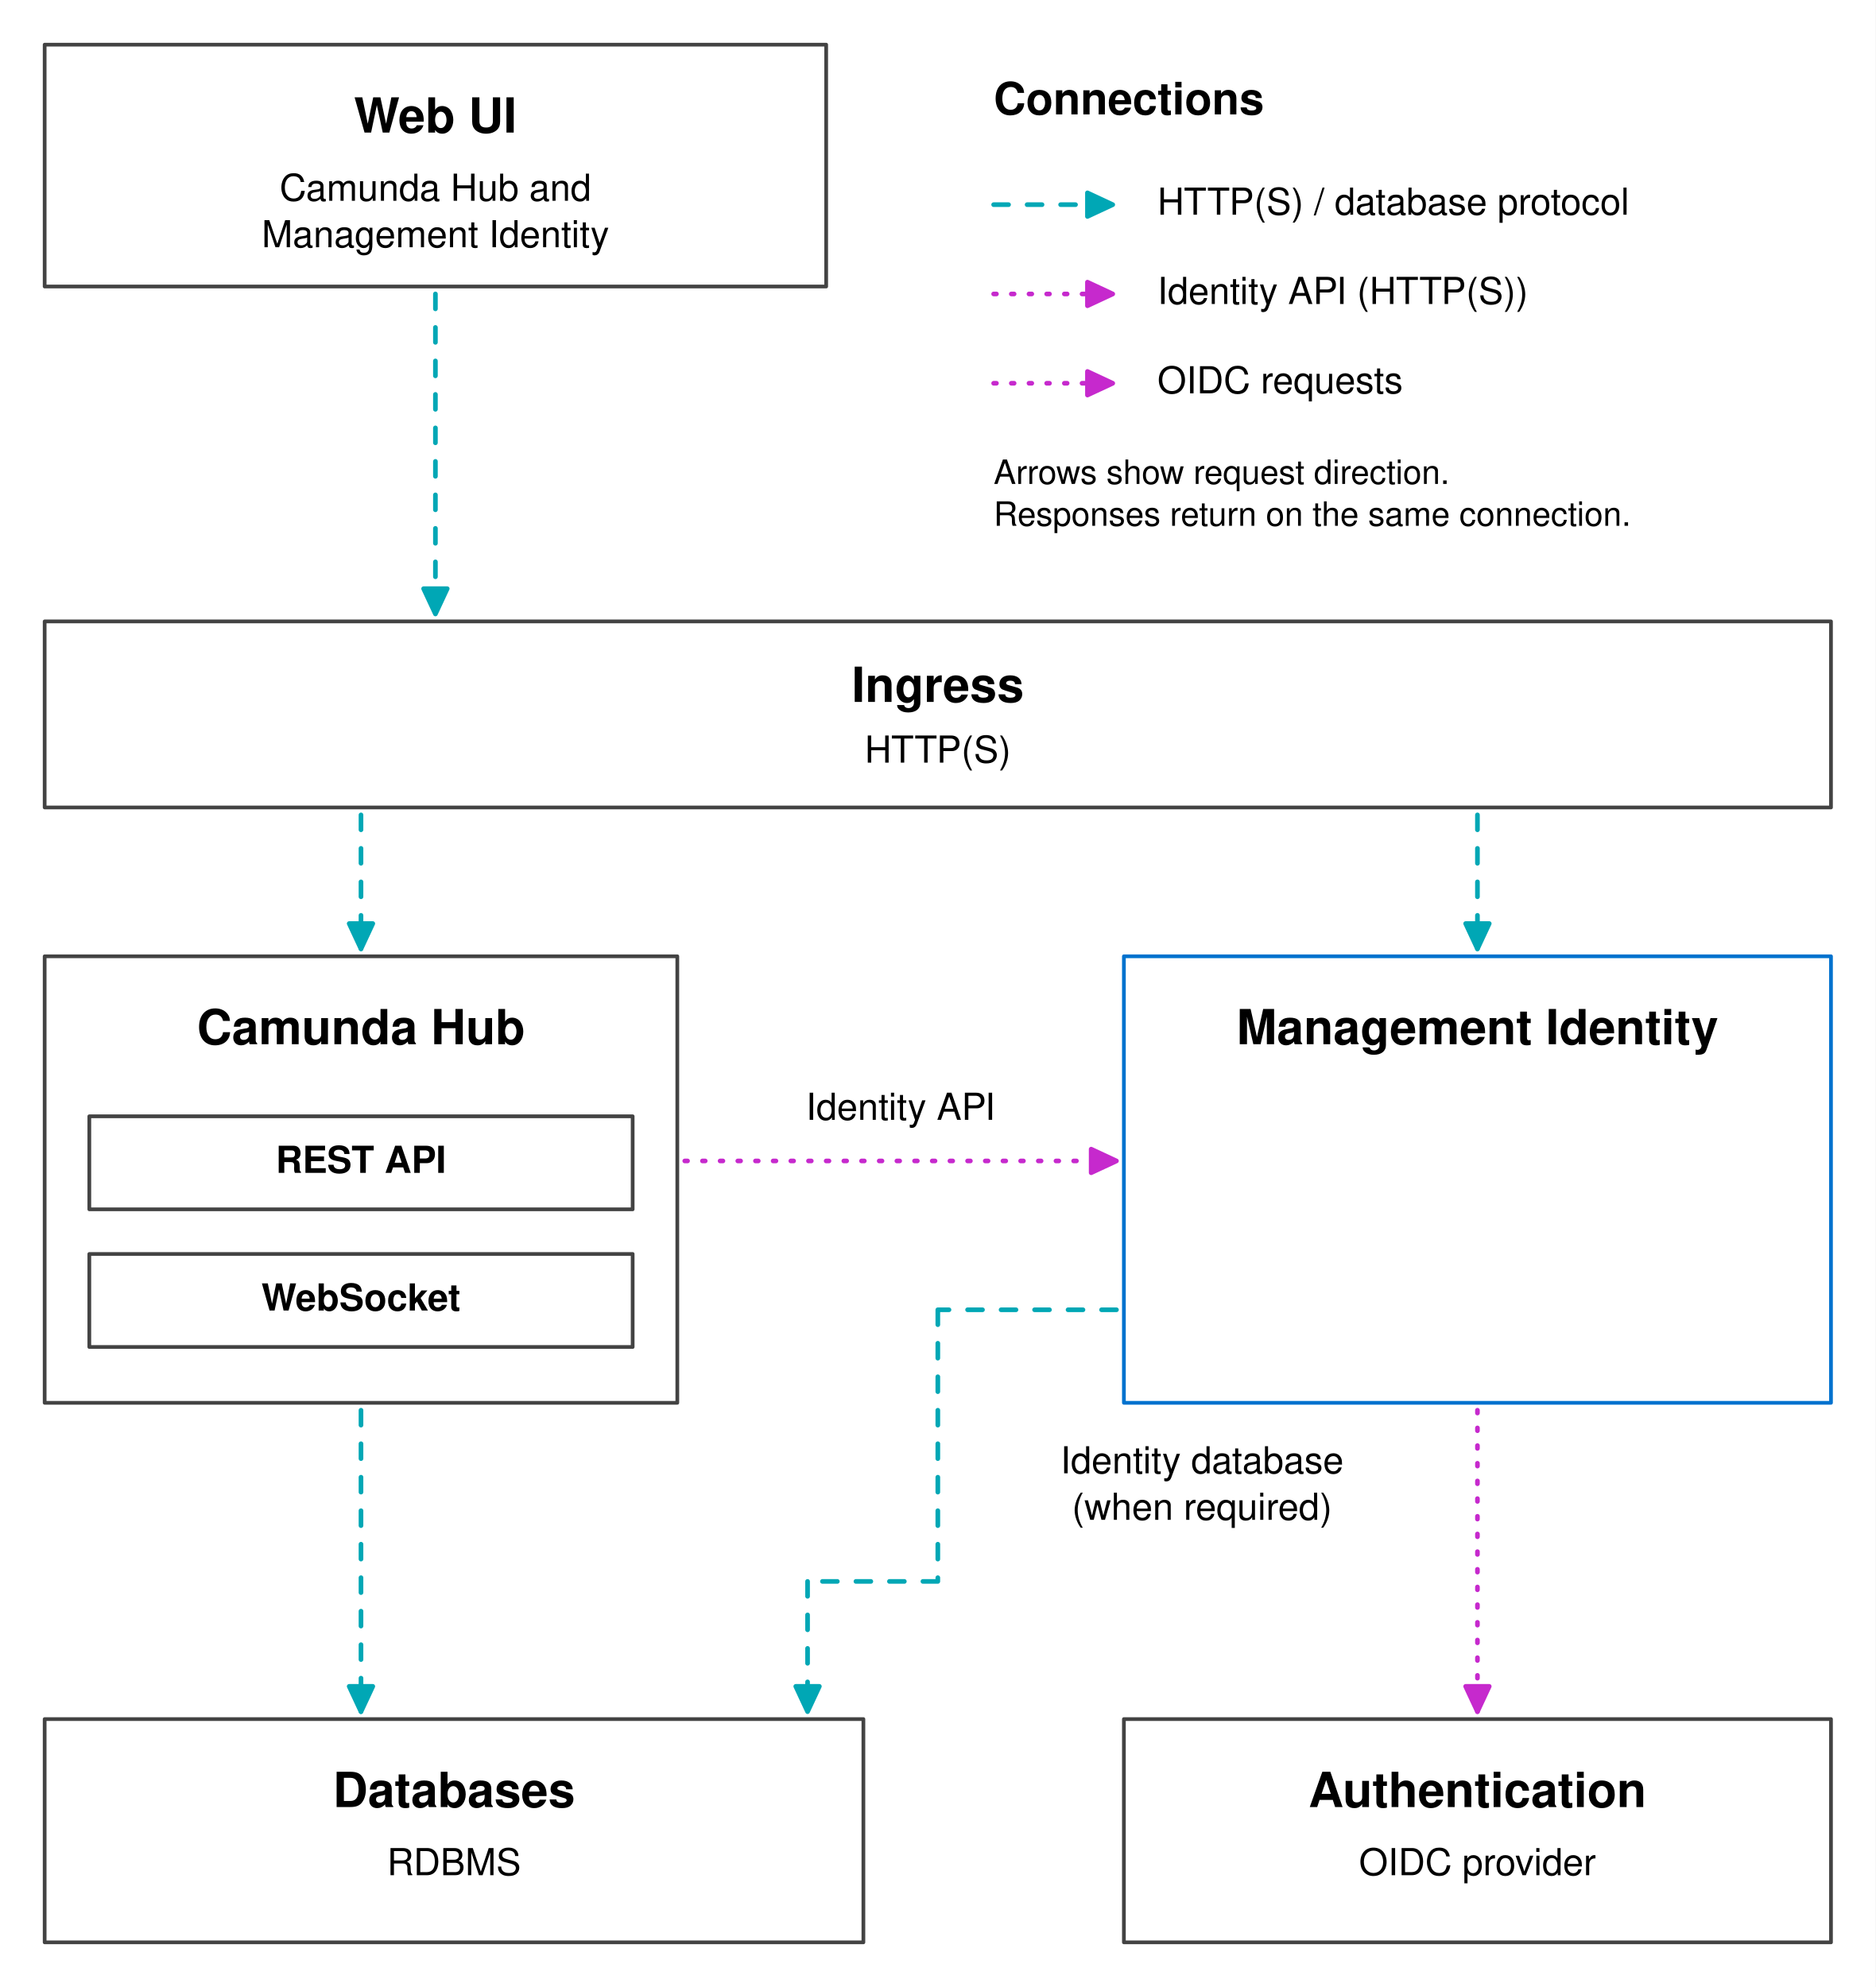
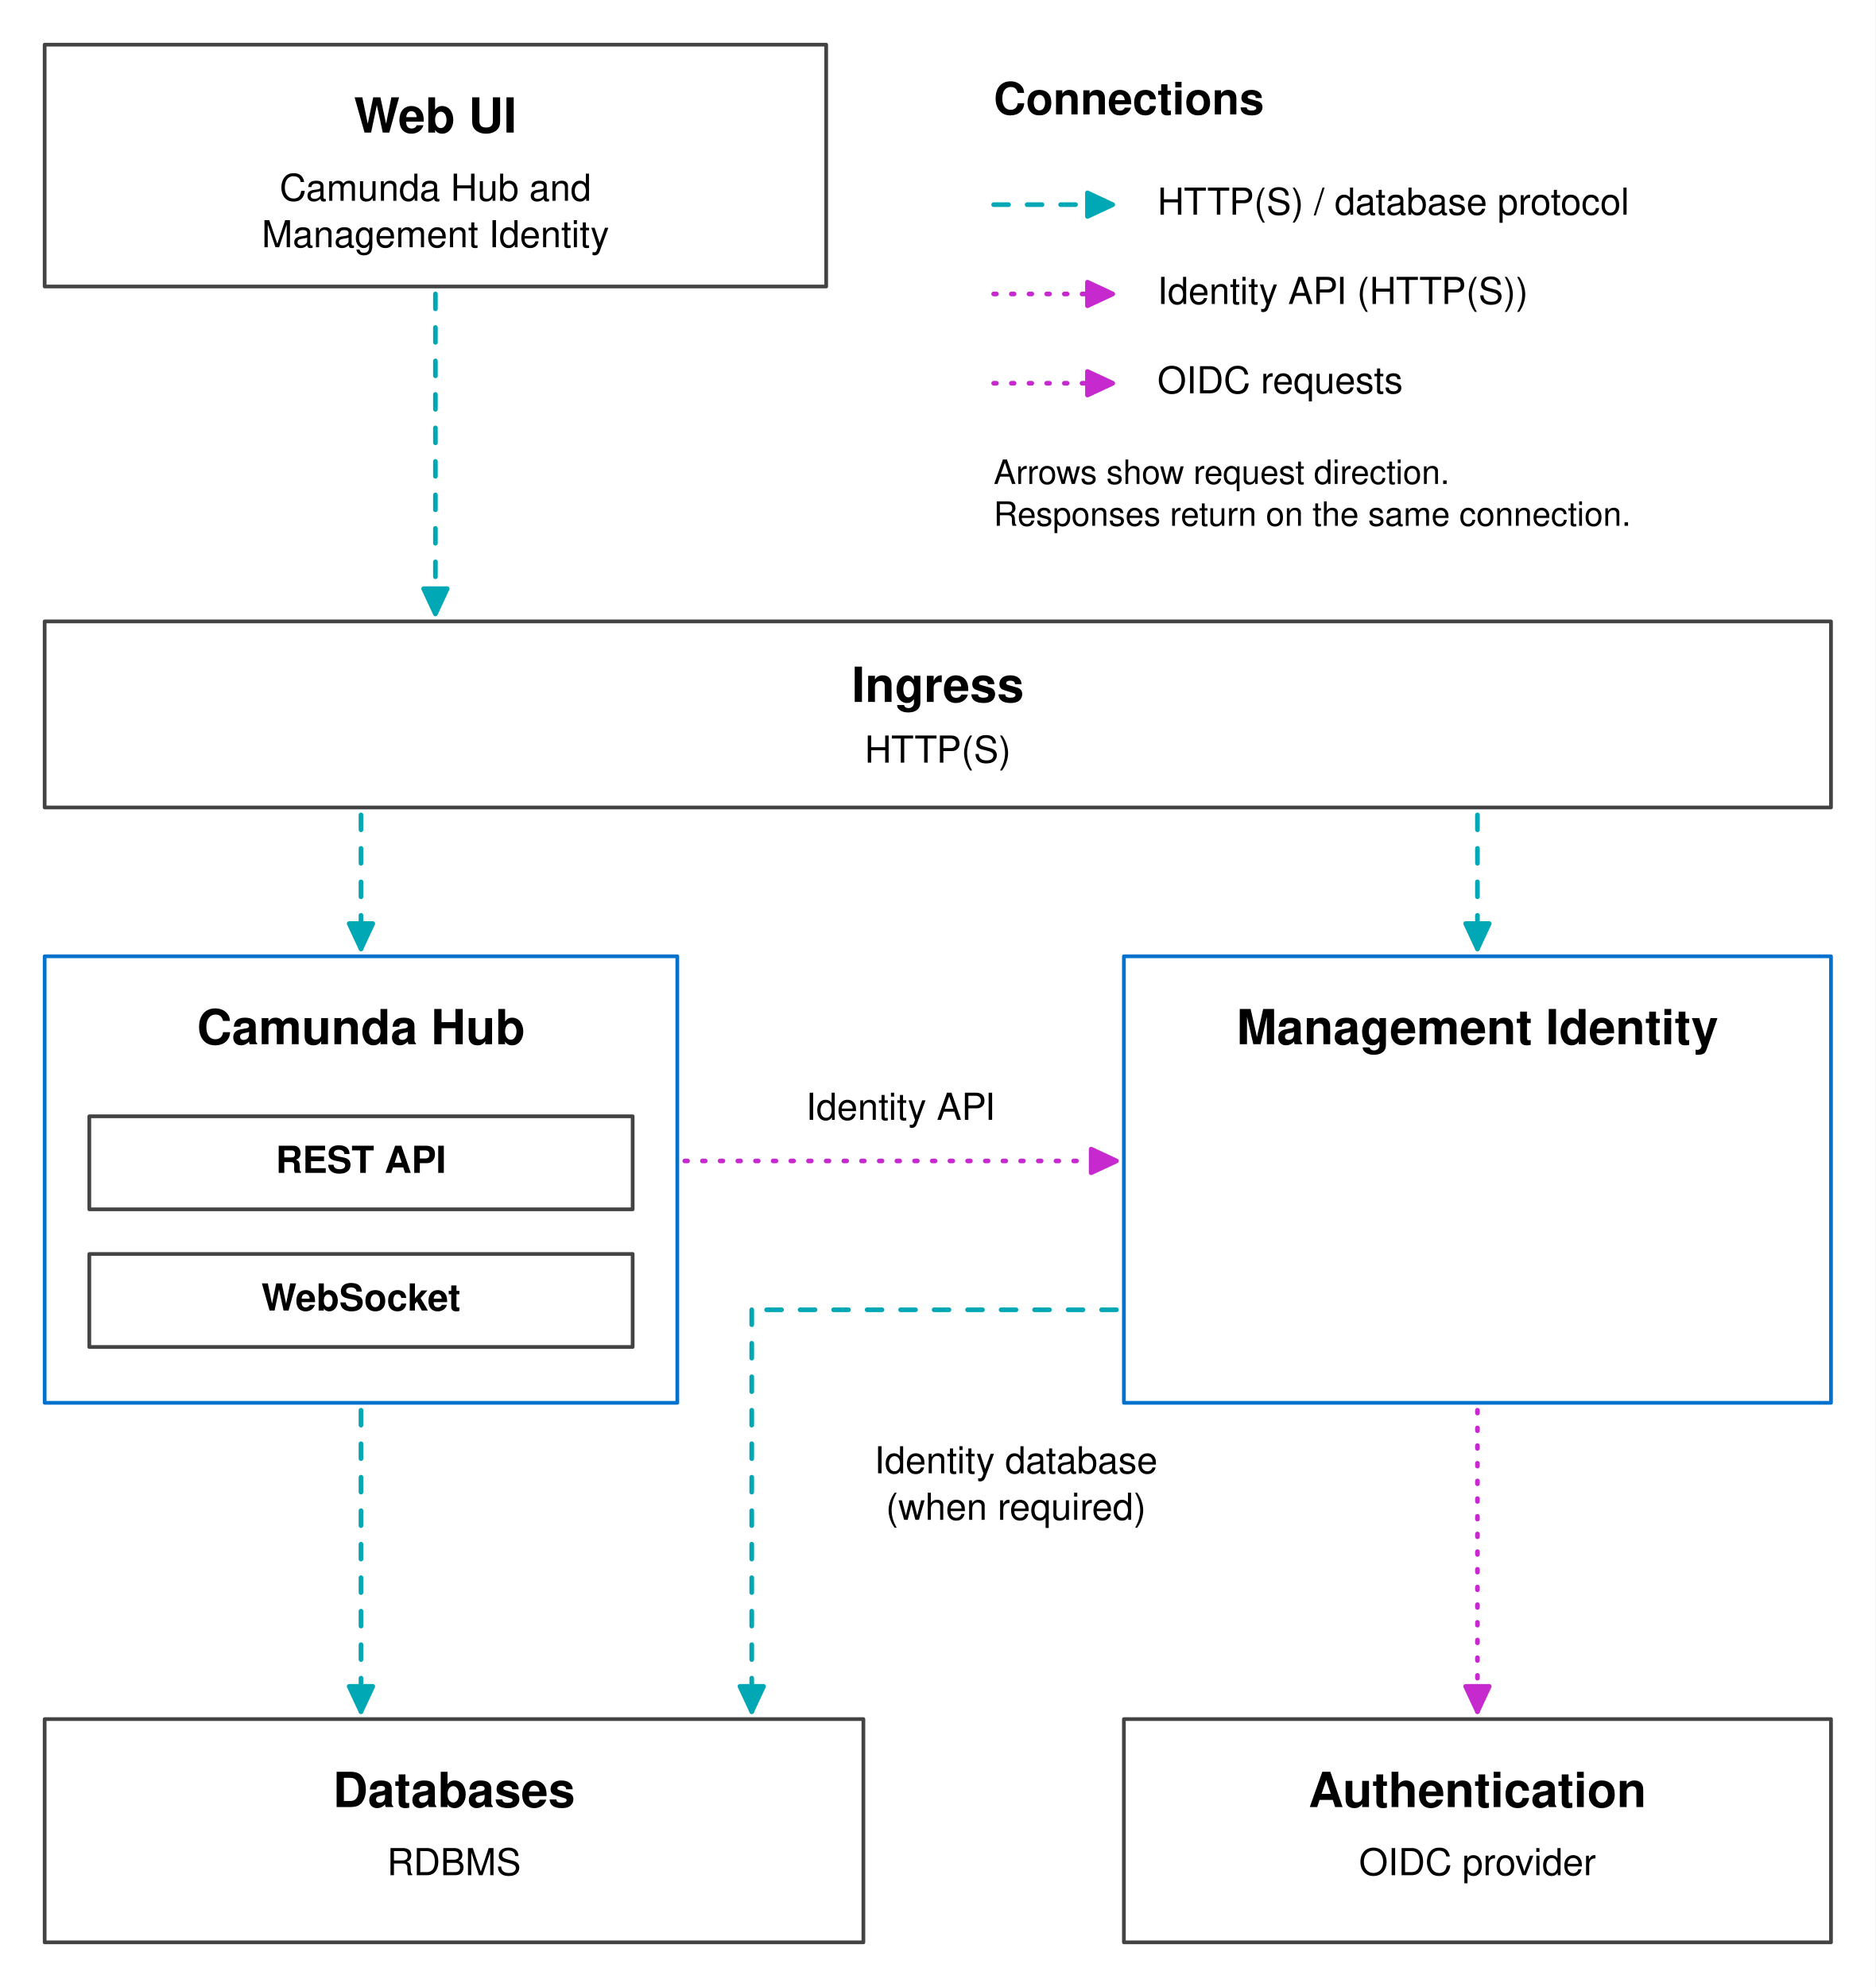
<svg xmlns="http://www.w3.org/2000/svg" version="1.1" viewBox="0 0 1008 1068" width="1008" height="1068">
  <defs>
    <style class="style-fonts">
      </style>
  </defs>
  <rect x="0" y="0" width="1008" height="1068" fill="#ffffff" />
  <g stroke-linecap="round" transform="translate(24 24) rotate(0 210 65)">
    <path d="M0 0 L420 0 L420 130 L0 130" stroke="none" stroke-width="0" fill="#FFFFFF" />
    <path d="M0 0 C84 0, 168 0, 420 0 M0 0 C114.24 0, 228.47 0, 420 0 M420 0 C420 30.57, 420 61.13, 420 130 M420 0 C420 48.79, 420 97.57, 420 130 M420 130 C268.16 130, 116.33 130, 0 130 M420 130 C318.82 130, 217.64 130, 0 130 M0 130 C0 85.71, 0 41.42, 0 0 M0 130 C0 84.3, 0 38.6, 0 0" stroke="#434343" stroke-width="2" fill="none" />
  </g>
  <g transform="translate(48 48) rotate(0 186 16.25)">
    <text x="186" y="23.271" font-family="Helvetica, Segoe UI Emoji" font-size="26px" fill="#000000" text-anchor="middle" style="white-space: pre;" direction="ltr" dominant-baseline="alphabetic" font-weight="700">Web UI</text>
  </g>
  <g transform="translate(48 90) rotate(0 186 25)">
    <text x="186" y="17.9" font-family="Helvetica, Segoe UI Emoji" font-size="20px" fill="#000000" text-anchor="middle" style="white-space: pre;" direction="ltr" dominant-baseline="alphabetic">Camunda Hub and</text>
    <text x="186" y="42.9" font-family="Helvetica, Segoe UI Emoji" font-size="20px" fill="#000000" text-anchor="middle" style="white-space: pre;" direction="ltr" dominant-baseline="alphabetic">Management Identity</text>
  </g>
  <g stroke-linecap="round" transform="translate(24 334) rotate(0 480 50)">
    <path d="M0 0 L960 0 L960 100 L0 100" stroke="none" stroke-width="0" fill="#FFFFFF" />
    <path d="M0 0 C192.02 0, 384.03 0, 960 0 M0 0 C276.46 0, 552.91 0, 960 0 M960 0 C960 34.05, 960 68.11, 960 100 M960 0 C960 30.11, 960 60.23, 960 100 M960 100 C723.79 100, 487.58 100, 0 100 M960 100 C610.91 100, 261.82 100, 0 100 M0 100 C0 63.72, 0 27.45, 0 0 M0 100 C0 79.39, 0 58.78, 0 0" stroke="#434343" stroke-width="2" fill="none" />
  </g>
  <g transform="translate(48 354) rotate(0 456 16.25)">
    <text x="456" y="23.271" font-family="Helvetica, Segoe UI Emoji" font-size="26px" fill="#000000" text-anchor="middle" style="white-space: pre;" direction="ltr" dominant-baseline="alphabetic" font-weight="700">Ingress</text>
  </g>
  <g transform="translate(48 392) rotate(0 456 12.5)">
    <text x="456" y="17.9" font-family="Helvetica, Segoe UI Emoji" font-size="20px" fill="#000000" text-anchor="middle" style="white-space: pre;" direction="ltr" dominant-baseline="alphabetic">HTTP(S)</text>
  </g>
  <g stroke-linecap="round" transform="translate(24 514) rotate(0 170 120)">
    <path d="M0 0 L340 0 L340 240 L0 240" stroke="none" stroke-width="0" fill="#FFFFFF" />
-     <path d="M0 0 C68.01 0, 136.02 0, 340 0 M0 0 C103.35 0, 206.69 0, 340 0 M340 0 C340 59.02, 340 118.05, 340 240 M340 0 C340 54.47, 340 108.95, 340 240 M340 240 C227.6 240, 115.2 240, 0 240 M340 240 C242.64 240, 145.27 240, 0 240 M0 240 C0 147.64, 0 55.29, 0 0 M0 240 C0 177.44, 0 114.89, 0 0" stroke="#434343" stroke-width="2" fill="none" />
+     <path d="M0 0 C68.01 0, 136.02 0, 340 0 M0 0 C103.35 0, 206.69 0, 340 0 M340 0 C340 59.02, 340 118.05, 340 240 M340 0 C340 54.47, 340 108.95, 340 240 M340 240 C227.6 240, 115.2 240, 0 240 M340 240 C242.64 240, 145.27 240, 0 240 M0 240 C0 147.64, 0 55.29, 0 0 M0 240 C0 177.44, 0 114.89, 0 0" stroke="#0072CE" stroke-width="2" fill="none" />
  </g>
  <g transform="translate(48 538) rotate(0 146 16.25)">
    <text x="146" y="23.271" font-family="Helvetica, Segoe UI Emoji" font-size="26px" fill="#000000" text-anchor="middle" style="white-space: pre;" direction="ltr" dominant-baseline="alphabetic" font-weight="700">Camunda Hub</text>
  </g>
  <g stroke-linecap="round" transform="translate(48 600) rotate(0 146 25)">
    <path d="M0 0 L292 0 L292 50 L0 50" stroke="none" stroke-width="0" fill="#FFFFFF" />
    <path d="M0 0 C58.41 0, 116.82 0, 292 0 M0 0 C72.4 0, 144.8 0, 292 0 M292 0 C292 15.81, 292 31.62, 292 50 M292 0 C292 18.88, 292 37.75, 292 50 M292 50 C217.94 50, 143.89 50, 0 50 M292 50 C184.49 50, 76.98 50, 0 50 M0 50 C0 36.69, 0 23.38, 0 0 M0 50 C0 31.82, 0 13.63, 0 0" stroke="#434343" stroke-width="2" fill="none" />
  </g>
  <g transform="translate(72 612.5) rotate(0 122 12.5)">
    <text x="122" y="17.9" font-family="Helvetica, Segoe UI Emoji" font-size="20px" fill="#000000" text-anchor="middle" style="white-space: pre;" direction="ltr" dominant-baseline="alphabetic" font-weight="700">REST API</text>
  </g>
  <g stroke-linecap="round" transform="translate(48 674) rotate(0 146 25)">
    <path d="M0 0 L292 0 L292 50 L0 50" stroke="none" stroke-width="0" fill="#FFFFFF" />
    <path d="M0 0 C58.41 0, 116.83 0, 292 0 M0 0 C114.44 0, 228.89 0, 292 0 M292 0 C292 19.32, 292 38.65, 292 50 M292 0 C292 16.4, 292 32.81, 292 50 M292 50 C182.02 50, 72.04 50, 0 50 M292 50 C219 50, 146 50, 0 50 M0 50 C0 32.62, 0 15.24, 0 0 M0 50 C0 36.66, 0 23.33, 0 0" stroke="#434343" stroke-width="2" fill="none" />
  </g>
  <g transform="translate(72 686.5) rotate(0 122 12.5)">
    <text x="122" y="17.9" font-family="Helvetica, Segoe UI Emoji" font-size="20px" fill="#000000" text-anchor="middle" style="white-space: pre;" direction="ltr" dominant-baseline="alphabetic" font-weight="700">WebSocket</text>
  </g>
  <g stroke-linecap="round" transform="translate(604 514) rotate(0 190 120)">
    <path d="M0 0 L380 0 L380 240 L0 240" stroke="none" stroke-width="0" fill="#FFFFFF" />
    <path d="M0 0 C76.02 0, 152.04 0, 380 0 M0 0 C127.65 0, 255.3 0, 380 0 M380 0 C380 61.62, 380 123.23, 380 240 M380 0 C380 66.88, 380 133.76, 380 240 M380 240 C266.13 240, 152.25 240, 0 240 M380 240 C253.91 240, 127.82 240, 0 240 M0 240 C0 185.05, 0 130.11, 0 0 M0 240 C0 151.25, 0 62.51, 0 0" stroke="#0072CE" stroke-width="2" fill="none" />
  </g>
  <g transform="translate(628 538) rotate(0 166 16.25)">
    <text x="166" y="23.271" font-family="Helvetica, Segoe UI Emoji" font-size="26px" fill="#000000" text-anchor="middle" style="white-space: pre;" direction="ltr" dominant-baseline="alphabetic" font-weight="700">Management Identity</text>
  </g>
  <g stroke-linecap="round" transform="translate(24 924) rotate(0 220 60)">
    <path d="M0 0 L440 0 L440 120 L0 120" stroke="none" stroke-width="0" fill="#FFFFFF" />
    <path d="M0 0 C88.03 0, 176.06 0, 440 0 M0 0 C123.16 0, 246.32 0, 440 0 M440 0 C440 39.24, 440 78.48, 440 120 M440 0 C440 27.51, 440 55.01, 440 120 M440 120 C342.01 120, 244.03 120, 0 120 M440 120 C346 120, 252 120, 0 120 M0 120 C0 82.76, 0 45.52, 0 0 M0 120 C0 87.26, 0 54.52, 0 0" stroke="#434343" stroke-width="2" fill="none" />
  </g>
  <g transform="translate(48 948) rotate(0 196 16.25)">
    <text x="196" y="23.271" font-family="Helvetica, Segoe UI Emoji" font-size="26px" fill="#000000" text-anchor="middle" style="white-space: pre;" direction="ltr" dominant-baseline="alphabetic" font-weight="700">Databases</text>
  </g>
  <g transform="translate(48 990) rotate(0 196 12.5)">
    <text x="196" y="17.9" font-family="Helvetica, Segoe UI Emoji" font-size="20px" fill="#000000" text-anchor="middle" style="white-space: pre;" direction="ltr" dominant-baseline="alphabetic">RDBMS</text>
  </g>
  <g stroke-linecap="round" transform="translate(604 924) rotate(0 190 60)">
    <path d="M0 0 L380 0 L380 120 L0 120" stroke="none" stroke-width="0" fill="#FFFFFF" />
    <path d="M0 0 C76.03 0, 152.06 0, 380 0 M0 0 C112.44 0, 224.88 0, 380 0 M380 0 C380 27.89, 380 55.78, 380 120 M380 0 C380 42.61, 380 85.22, 380 120 M380 120 C263.25 120, 146.5 120, 0 120 M380 120 C252.18 120, 124.36 120, 0 120 M0 120 C0 80.11, 0 40.23, 0 0 M0 120 C0 80.71, 0 41.43, 0 0" stroke="#434343" stroke-width="2" fill="none" />
  </g>
  <g transform="translate(628 948) rotate(0 166 16.25)">
    <text x="166" y="23.271" font-family="Helvetica, Segoe UI Emoji" font-size="26px" fill="#000000" text-anchor="middle" style="white-space: pre;" direction="ltr" dominant-baseline="alphabetic" font-weight="700">Authentication</text>
  </g>
  <g transform="translate(628 990) rotate(0 166 12.5)">
    <text x="166" y="17.9" font-family="Helvetica, Segoe UI Emoji" font-size="20px" fill="#000000" text-anchor="middle" style="white-space: pre;" direction="ltr" dominant-baseline="alphabetic">OIDC provider</text>
  </g>
  <g stroke-linecap="round">
    <g transform="translate(234 158) rotate(0 0 86)">
      <path d="M0 0 C0 34.42, 0 68.83, 0 172" stroke="#00A7B5" stroke-width="2.5" fill="none" stroke-dasharray="8 10" />
    </g>
    <g transform="translate(234 158) rotate(0 0 86)">
      <path d="M0 172 L-6.34 158.41 L6.34 158.41 L0 172" stroke="none" stroke-width="0" fill="#00A7B5" fill-rule="evenodd" />
      <path d="M0 172 C-1.27 169.28, -2.54 166.56, -6.34 158.41 M-6.34 158.41 C-2.39 158.41, 1.57 158.41, 6.34 158.41 M6.34 158.41 C4.2 163, 2.06 167.59, 0 172 M0 172 C0 172, 0 172, 0 172" stroke="#00A7B5" stroke-width="2.5" fill="none" />
    </g>
  </g>
  <mask />
  <g stroke-linecap="round">
    <g transform="translate(194 438) rotate(0 0 36)">
      <path d="M0 0 C0 14.41, 0 28.81, 0 72" stroke="#00A7B5" stroke-width="2.5" fill="none" stroke-dasharray="8 10" />
    </g>
    <g transform="translate(194 438) rotate(0 0 36)">
      <path d="M0 72 L-6.34 58.41 L6.34 58.41 L0 72" stroke="none" stroke-width="0" fill="#00A7B5" fill-rule="evenodd" />
      <path d="M0 72 C-1.27 69.28, -2.54 66.56, -6.34 58.41 M-6.34 58.41 C-1.47 58.41, 3.39 58.41, 6.34 58.41 M6.34 58.41 C3.98 63.48, 1.61 68.55, 0 72 M0 72 C0 72, 0 72, 0 72" stroke="#00A7B5" stroke-width="2.5" fill="none" />
    </g>
  </g>
  <mask />
  <g stroke-linecap="round">
    <g transform="translate(794 438) rotate(0 0 36)">
      <path d="M0 0 C0 14.41, 0 28.81, 0 72" stroke="#00A7B5" stroke-width="2.5" fill="none" stroke-dasharray="8 10" />
    </g>
    <g transform="translate(794 438) rotate(0 0 36)">
      <path d="M0 72 L-6.34 58.41 L6.34 58.41 L0 72" stroke="none" stroke-width="0" fill="#00A7B5" fill-rule="evenodd" />
      <path d="M0 72 C-1.27 69.28, -2.54 66.56, -6.34 58.41 M-6.34 58.41 C-3.1 58.41, 0.15 58.41, 6.34 58.41 M6.34 58.41 C5.02 61.23, 3.7 64.06, 0 72 M0 72 C0 72, 0 72, 0 72" stroke="#00A7B5" stroke-width="2.5" fill="none" />
    </g>
  </g>
  <mask />
  <g stroke-linecap="round">
    <g transform="translate(368 624) rotate(0 116 0)">
      <path d="M0 0 C46.43 0, 92.85 0, 232 0" stroke="#C629CD" stroke-width="2.5" fill="none" stroke-dasharray="1.5 8" />
    </g>
    <g transform="translate(368 624) rotate(0 116 0)">
      <path d="M232 0 L218.41 6.34 L218.41 -6.34 L232 0" stroke="none" stroke-width="0" fill="#C629CD" fill-rule="evenodd" />
      <path d="M232 0 C229.28 1.27, 226.56 2.54, 218.41 6.34 M218.41 6.34 C218.41 2.18, 218.41 -1.97, 218.41 -6.34 M218.41 -6.34 C221.71 -4.8, 225.02 -3.26, 232 0 M232 0 C232 0, 232 0, 232 0" stroke="#C629CD" stroke-width="2.5" fill="none" />
    </g>
  </g>
  <mask />
  <g transform="translate(384 584) rotate(0 100 12.5)">
    <text x="100" y="17.9" font-family="Helvetica, Segoe UI Emoji" font-size="20px" fill="#000000" text-anchor="middle" style="white-space: pre;" direction="ltr" dominant-baseline="alphabetic">Identity API</text>
  </g>
  <g stroke-linecap="round">
    <g transform="translate(194 758) rotate(0 0 81)">
      <path d="M0 0 C0 32.42, 0 64.84, 0 162" stroke="#00A7B5" stroke-width="2.5" fill="none" stroke-dasharray="8 10" />
    </g>
    <g transform="translate(194 758) rotate(0 0 81)">
      <path d="M0 162 L-6.34 148.41 L6.34 148.41 L0 162" stroke="none" stroke-width="0" fill="#00A7B5" fill-rule="evenodd" />
      <path d="M0 162 C-1.27 159.28, -2.54 156.56, -6.34 148.41 M-6.34 148.41 C-2.89 148.41, 0.55 148.41, 6.34 148.41 M6.34 148.41 C4.35 152.67, 2.36 156.93, 0 162 M0 162 C0 162, 0 162, 0 162" stroke="#00A7B5" stroke-width="2.5" fill="none" />
    </g>
  </g>
  <mask />
  <g stroke-linecap="round">
-     <g transform="translate(600 704) rotate(0 -83 108)">
-       <path d="M0 0 C-19.21 0, -38.42 0, -96 0 M-96 0 C-96 50.2, -96 100.4, -96 146 M-96 146 C-120.4 146, -144.8 146, -166 146 M-166 146 C-166 169.28, -166 192.56, -166 216" stroke="#00A7B5" stroke-width="2.5" fill="none" stroke-dasharray="8 10" />
+     <g transform="translate(600 704) rotate(0 -98 108)">
+       <path d="M0 0 C-39.22 0, -78.45 0, -196 0 M-196 0 C-196 74.27, -196 148.54, -196 216" stroke="#00A7B5" stroke-width="2.5" fill="none" stroke-dasharray="8 10" />
    </g>
-     <g transform="translate(600 704) rotate(0 -83 108)">
-       <path d="M-166 216 L-172.34 202.41 L-159.66 202.41 L-166 216" stroke="none" stroke-width="0" fill="#00A7B5" fill-rule="evenodd" />
-       <path d="M-166 216 C-167.27 213.28, -168.54 210.56, -172.34 202.41 M-172.34 202.41 C-167.98 202.41, -163.62 202.41, -159.66 202.41 M-159.66 202.41 C-161.87 207.14, -164.08 211.88, -166 216 M-166 216 C-166 216, -166 216, -166 216" stroke="#00A7B5" stroke-width="2.5" fill="none" />
+     <g transform="translate(600 704) rotate(0 -98 108)">
+       <path d="M-196 216 L-202.34 202.41 L-189.66 202.41 L-196 216" stroke="none" stroke-width="0" fill="#00A7B5" fill-rule="evenodd" />
+       <path d="M-196 216 C-197.27 213.28, -198.54 210.56, -202.34 202.41 M-202.34 202.41 C-197.98 202.41, -193.62 202.41, -189.66 202.41 M-189.66 202.41 C-191.87 207.14, -194.08 211.88, -196 216 M-196 216 C-196 216, -196 216, -196 216" stroke="#00A7B5" stroke-width="2.5" fill="none" />
    </g>
  </g>
  <mask />
-   <g transform="translate(524 774) rotate(0 122 25)">
+   <g transform="translate(424 774) rotate(0 122 25)">
    <text x="122" y="17.9" font-family="Helvetica, Segoe UI Emoji" font-size="20px" fill="#000000" text-anchor="middle" style="white-space: pre;" direction="ltr" dominant-baseline="alphabetic">Identity database</text>
    <text x="122" y="42.9" font-family="Helvetica, Segoe UI Emoji" font-size="20px" fill="#000000" text-anchor="middle" style="white-space: pre;" direction="ltr" dominant-baseline="alphabetic">(when required)</text>
  </g>
  <g stroke-linecap="round">
    <g transform="translate(794 758) rotate(0 0 81)">
      <path d="M0 0 C0 32.42, 0 64.84, 0 162" stroke="#C629CD" stroke-width="2.5" fill="none" stroke-dasharray="1.5 8" />
    </g>
    <g transform="translate(794 758) rotate(0 0 81)">
      <path d="M0 162 L-6.34 148.41 L6.34 148.41 L0 162" stroke="none" stroke-width="0" fill="#C629CD" fill-rule="evenodd" />
      <path d="M0 162 C-1.27 159.28, -2.54 156.56, -6.34 148.41 M-6.34 148.41 C-2.69 148.41, 0.96 148.41, 6.34 148.41 M6.34 148.41 C4.95 151.38, 3.56 154.36, 0 162 M0 162 C0 162, 0 162, 0 162" stroke="#C629CD" stroke-width="2.5" fill="none" />
    </g>
  </g>
  <mask />
  <g transform="translate(534 40) rotate(0 225 15)">
    <text x="0" y="21.48" font-family="Helvetica, Segoe UI Emoji" font-size="24px" fill="#000000" text-anchor="start" style="white-space: pre;" direction="ltr" dominant-baseline="alphabetic" font-weight="700">Connections</text>
  </g>
  <g stroke-linecap="round">
    <g transform="translate(534 110) rotate(0 32 0)">
      <path d="M0 0 C12.81 0, 25.62 0, 64 0" stroke="#00A7B5" stroke-width="2.5" fill="none" stroke-dasharray="8 10" />
    </g>
    <g transform="translate(534 110) rotate(0 32 0)">
      <path d="M64 0 L50.41 6.34 L50.41 -6.34 L64 0" stroke="none" stroke-width="0" fill="#00A7B5" fill-rule="evenodd" />
      <path d="M64 0 C61.28 1.27, 58.56 2.54, 50.41 6.34 M50.41 6.34 C50.41 3.4, 50.41 0.46, 50.41 -6.34 M50.41 -6.34 C54.34 -4.51, 58.27 -2.67, 64 0 M64 0 C64 0, 64 0, 64 0" stroke="#00A7B5" stroke-width="2.5" fill="none" />
    </g>
  </g>
  <mask />
  <g transform="translate(622 97.5) rotate(0 181 12.5)">
    <text x="0" y="17.9" font-family="Helvetica, Segoe UI Emoji" font-size="20px" fill="#000000" text-anchor="start" style="white-space: pre;" direction="ltr" dominant-baseline="alphabetic">HTTP(S) / database protocol</text>
  </g>
  <g stroke-linecap="round">
    <g transform="translate(534 158) rotate(0 32 0)">
      <path d="M0 0 C12.81 0, 25.62 0, 64 0" stroke="#C629CD" stroke-width="2.5" fill="none" stroke-dasharray="1.5 8" />
    </g>
    <g transform="translate(534 158) rotate(0 32 0)">
      <path d="M64 0 L50.41 6.34 L50.41 -6.34 L64 0" stroke="none" stroke-width="0" fill="#C629CD" fill-rule="evenodd" />
      <path d="M64 0 C61.28 1.27, 58.56 2.54, 50.41 6.34 M50.41 6.34 C50.41 1.57, 50.41 -3.19, 50.41 -6.34 M50.41 -6.34 C55.29 -4.06, 60.18 -1.78, 64 0 M64 0 C64 0, 64 0, 64 0" stroke="#C629CD" stroke-width="2.5" fill="none" />
    </g>
  </g>
  <mask />
  <g transform="translate(622 145.5) rotate(0 181 12.5)">
    <text x="0" y="17.9" font-family="Helvetica, Segoe UI Emoji" font-size="20px" fill="#000000" text-anchor="start" style="white-space: pre;" direction="ltr" dominant-baseline="alphabetic">Identity API (HTTP(S))</text>
  </g>
  <g stroke-linecap="round">
    <g transform="translate(534 206) rotate(0 32 0)">
      <path d="M0 0 C12.81 0, 25.62 0, 64 0" stroke="#C629CD" stroke-width="2.5" fill="none" stroke-dasharray="1.5 8" />
    </g>
    <g transform="translate(534 206) rotate(0 32 0)">
      <path d="M64 0 L50.41 6.34 L50.41 -6.34 L64 0" stroke="none" stroke-width="0" fill="#C629CD" fill-rule="evenodd" />
      <path d="M64 0 C61.28 1.27, 58.56 2.54, 50.41 6.34 M50.41 6.34 C50.41 2.28, 50.41 -1.77, 50.41 -6.34 M50.41 -6.34 C53.53 -4.88, 56.65 -3.43, 64 0 M64 0 C64 0, 64 0, 64 0" stroke="#C629CD" stroke-width="2.5" fill="none" />
    </g>
  </g>
  <mask />
  <g transform="translate(622 193.5) rotate(0 181 12.5)">
    <text x="0" y="17.9" font-family="Helvetica, Segoe UI Emoji" font-size="20px" fill="#000000" text-anchor="start" style="white-space: pre;" direction="ltr" dominant-baseline="alphabetic">OIDC requests</text>
  </g>
  <g transform="translate(534 244) rotate(0 225 22.5)">
    <text x="0" y="16.11" font-family="Helvetica, Segoe UI Emoji" font-size="18px" fill="#000000" text-anchor="start" style="white-space: pre;" direction="ltr" dominant-baseline="alphabetic">Arrows show request direction.</text>
    <text x="0" y="38.61" font-family="Helvetica, Segoe UI Emoji" font-size="18px" fill="#000000" text-anchor="start" style="white-space: pre;" direction="ltr" dominant-baseline="alphabetic">Responses return on the same connection.</text>
  </g>
</svg>
